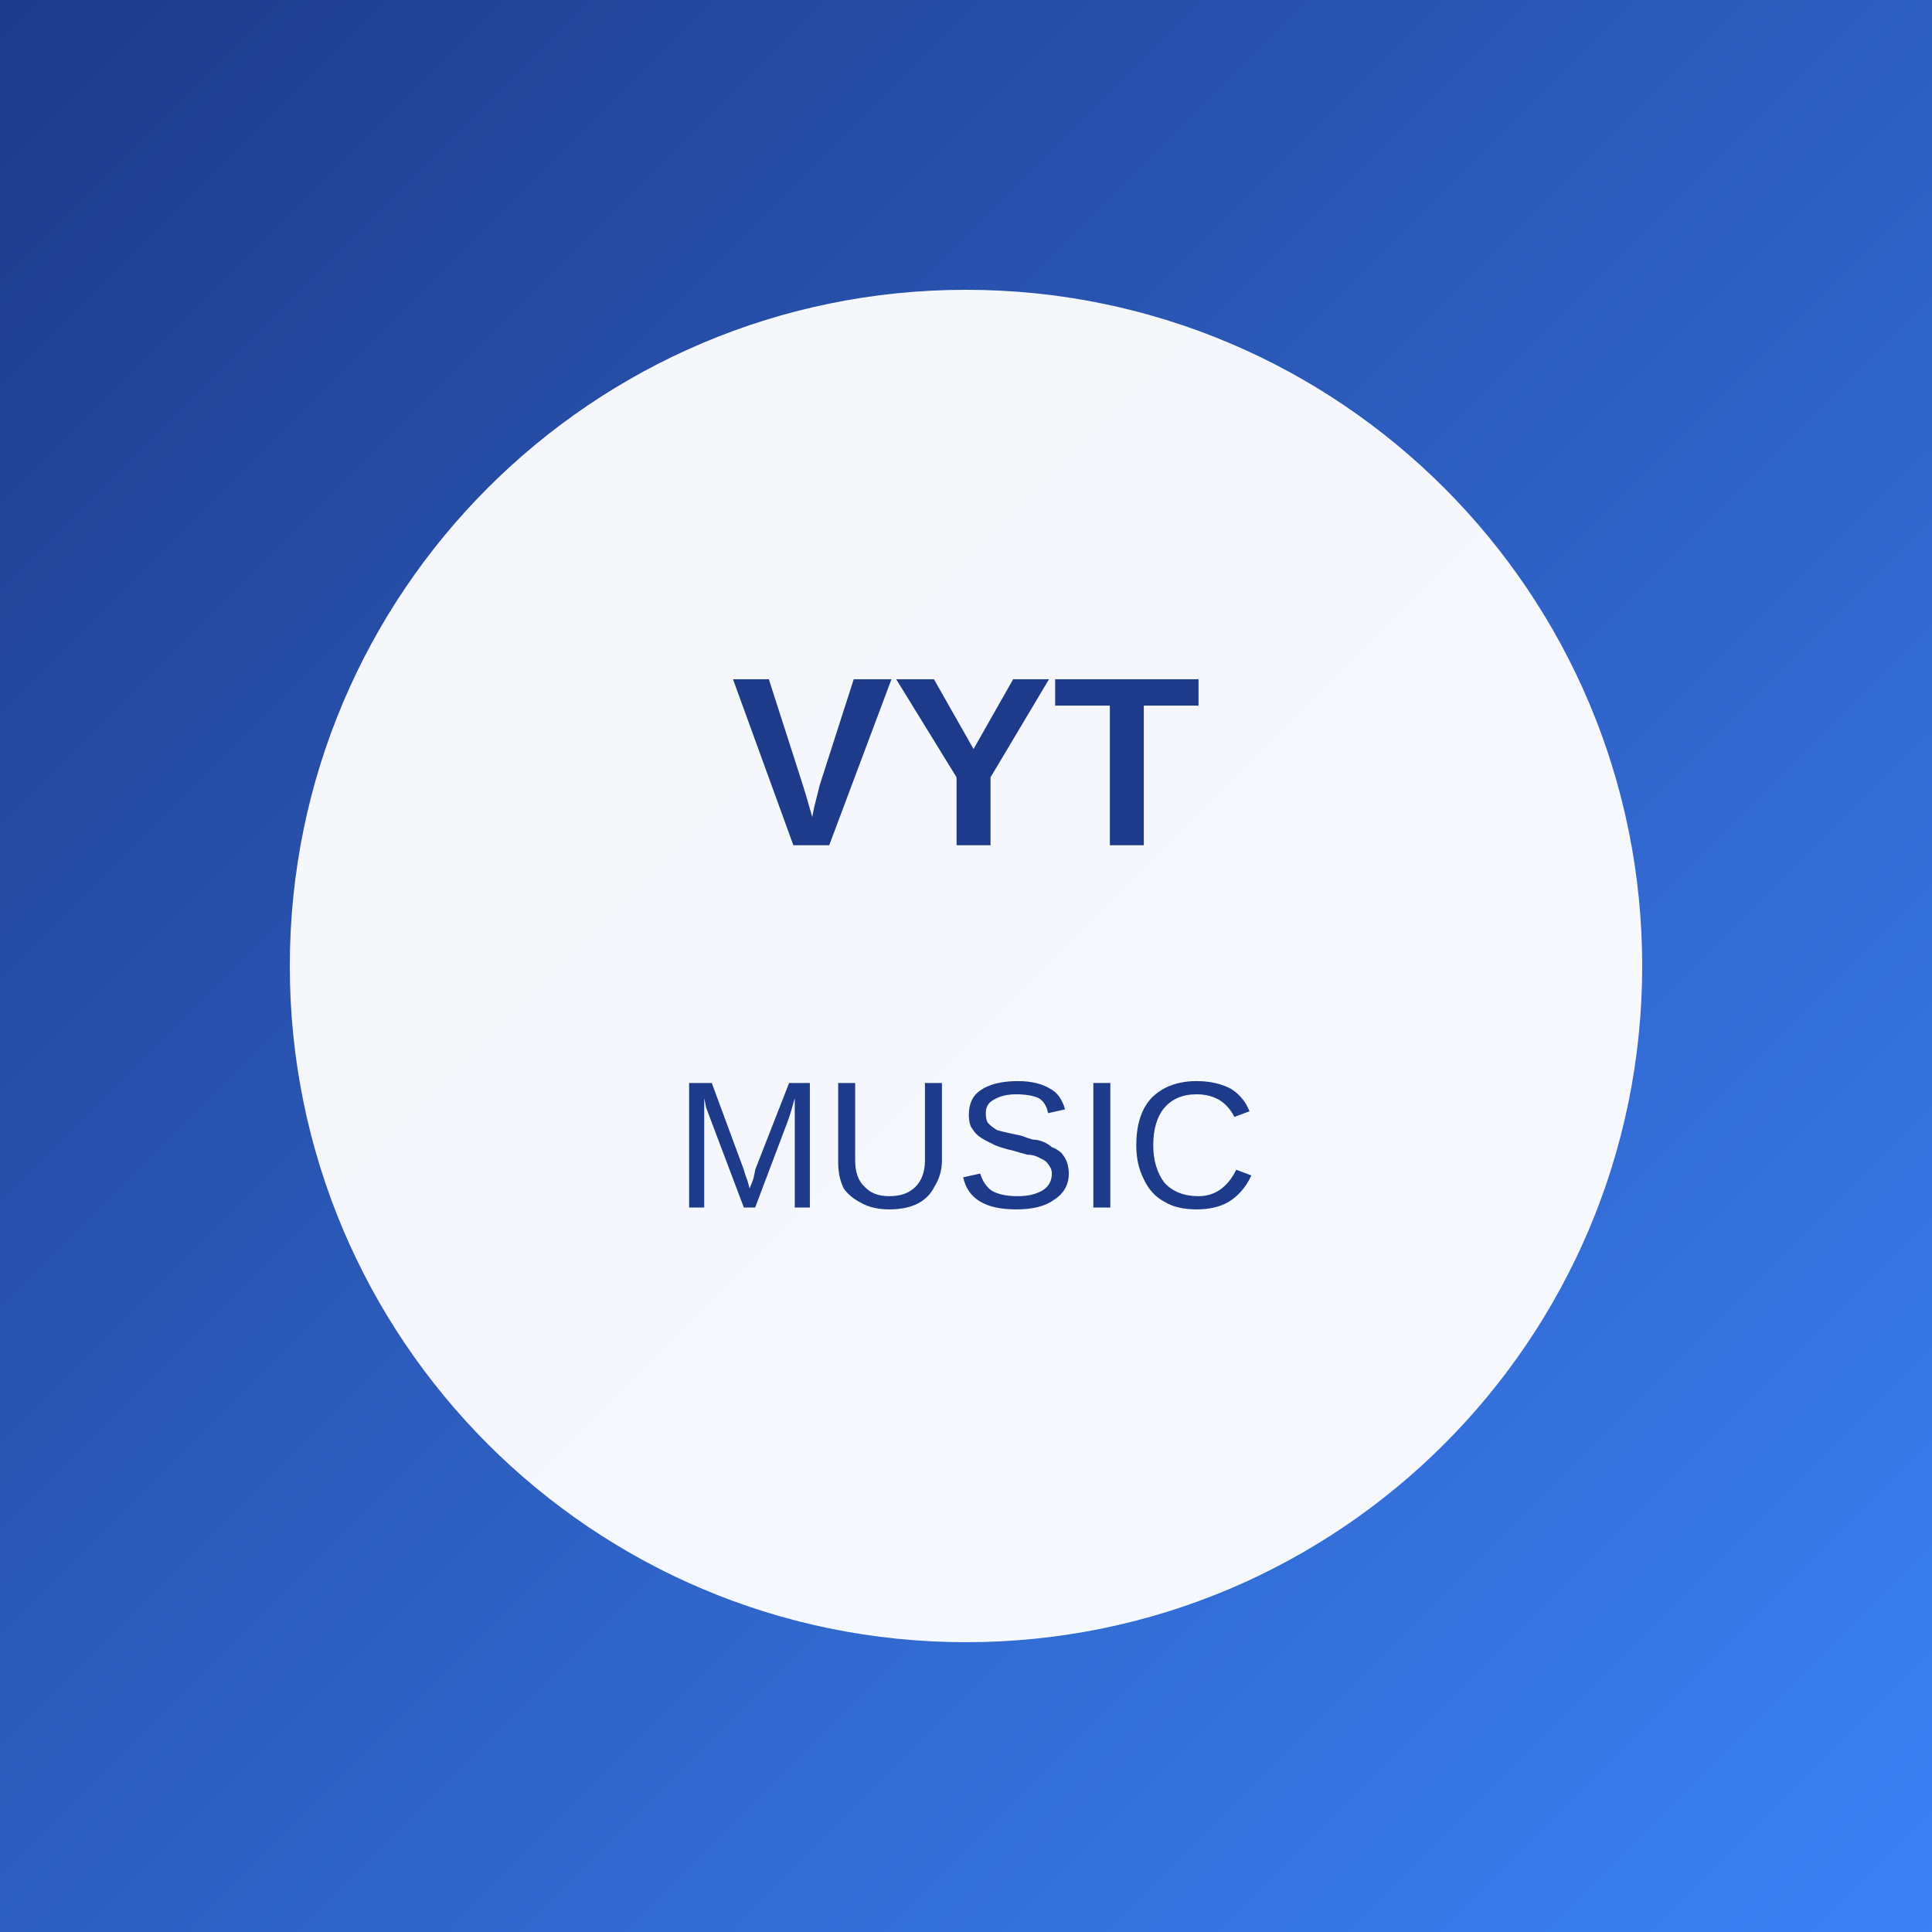
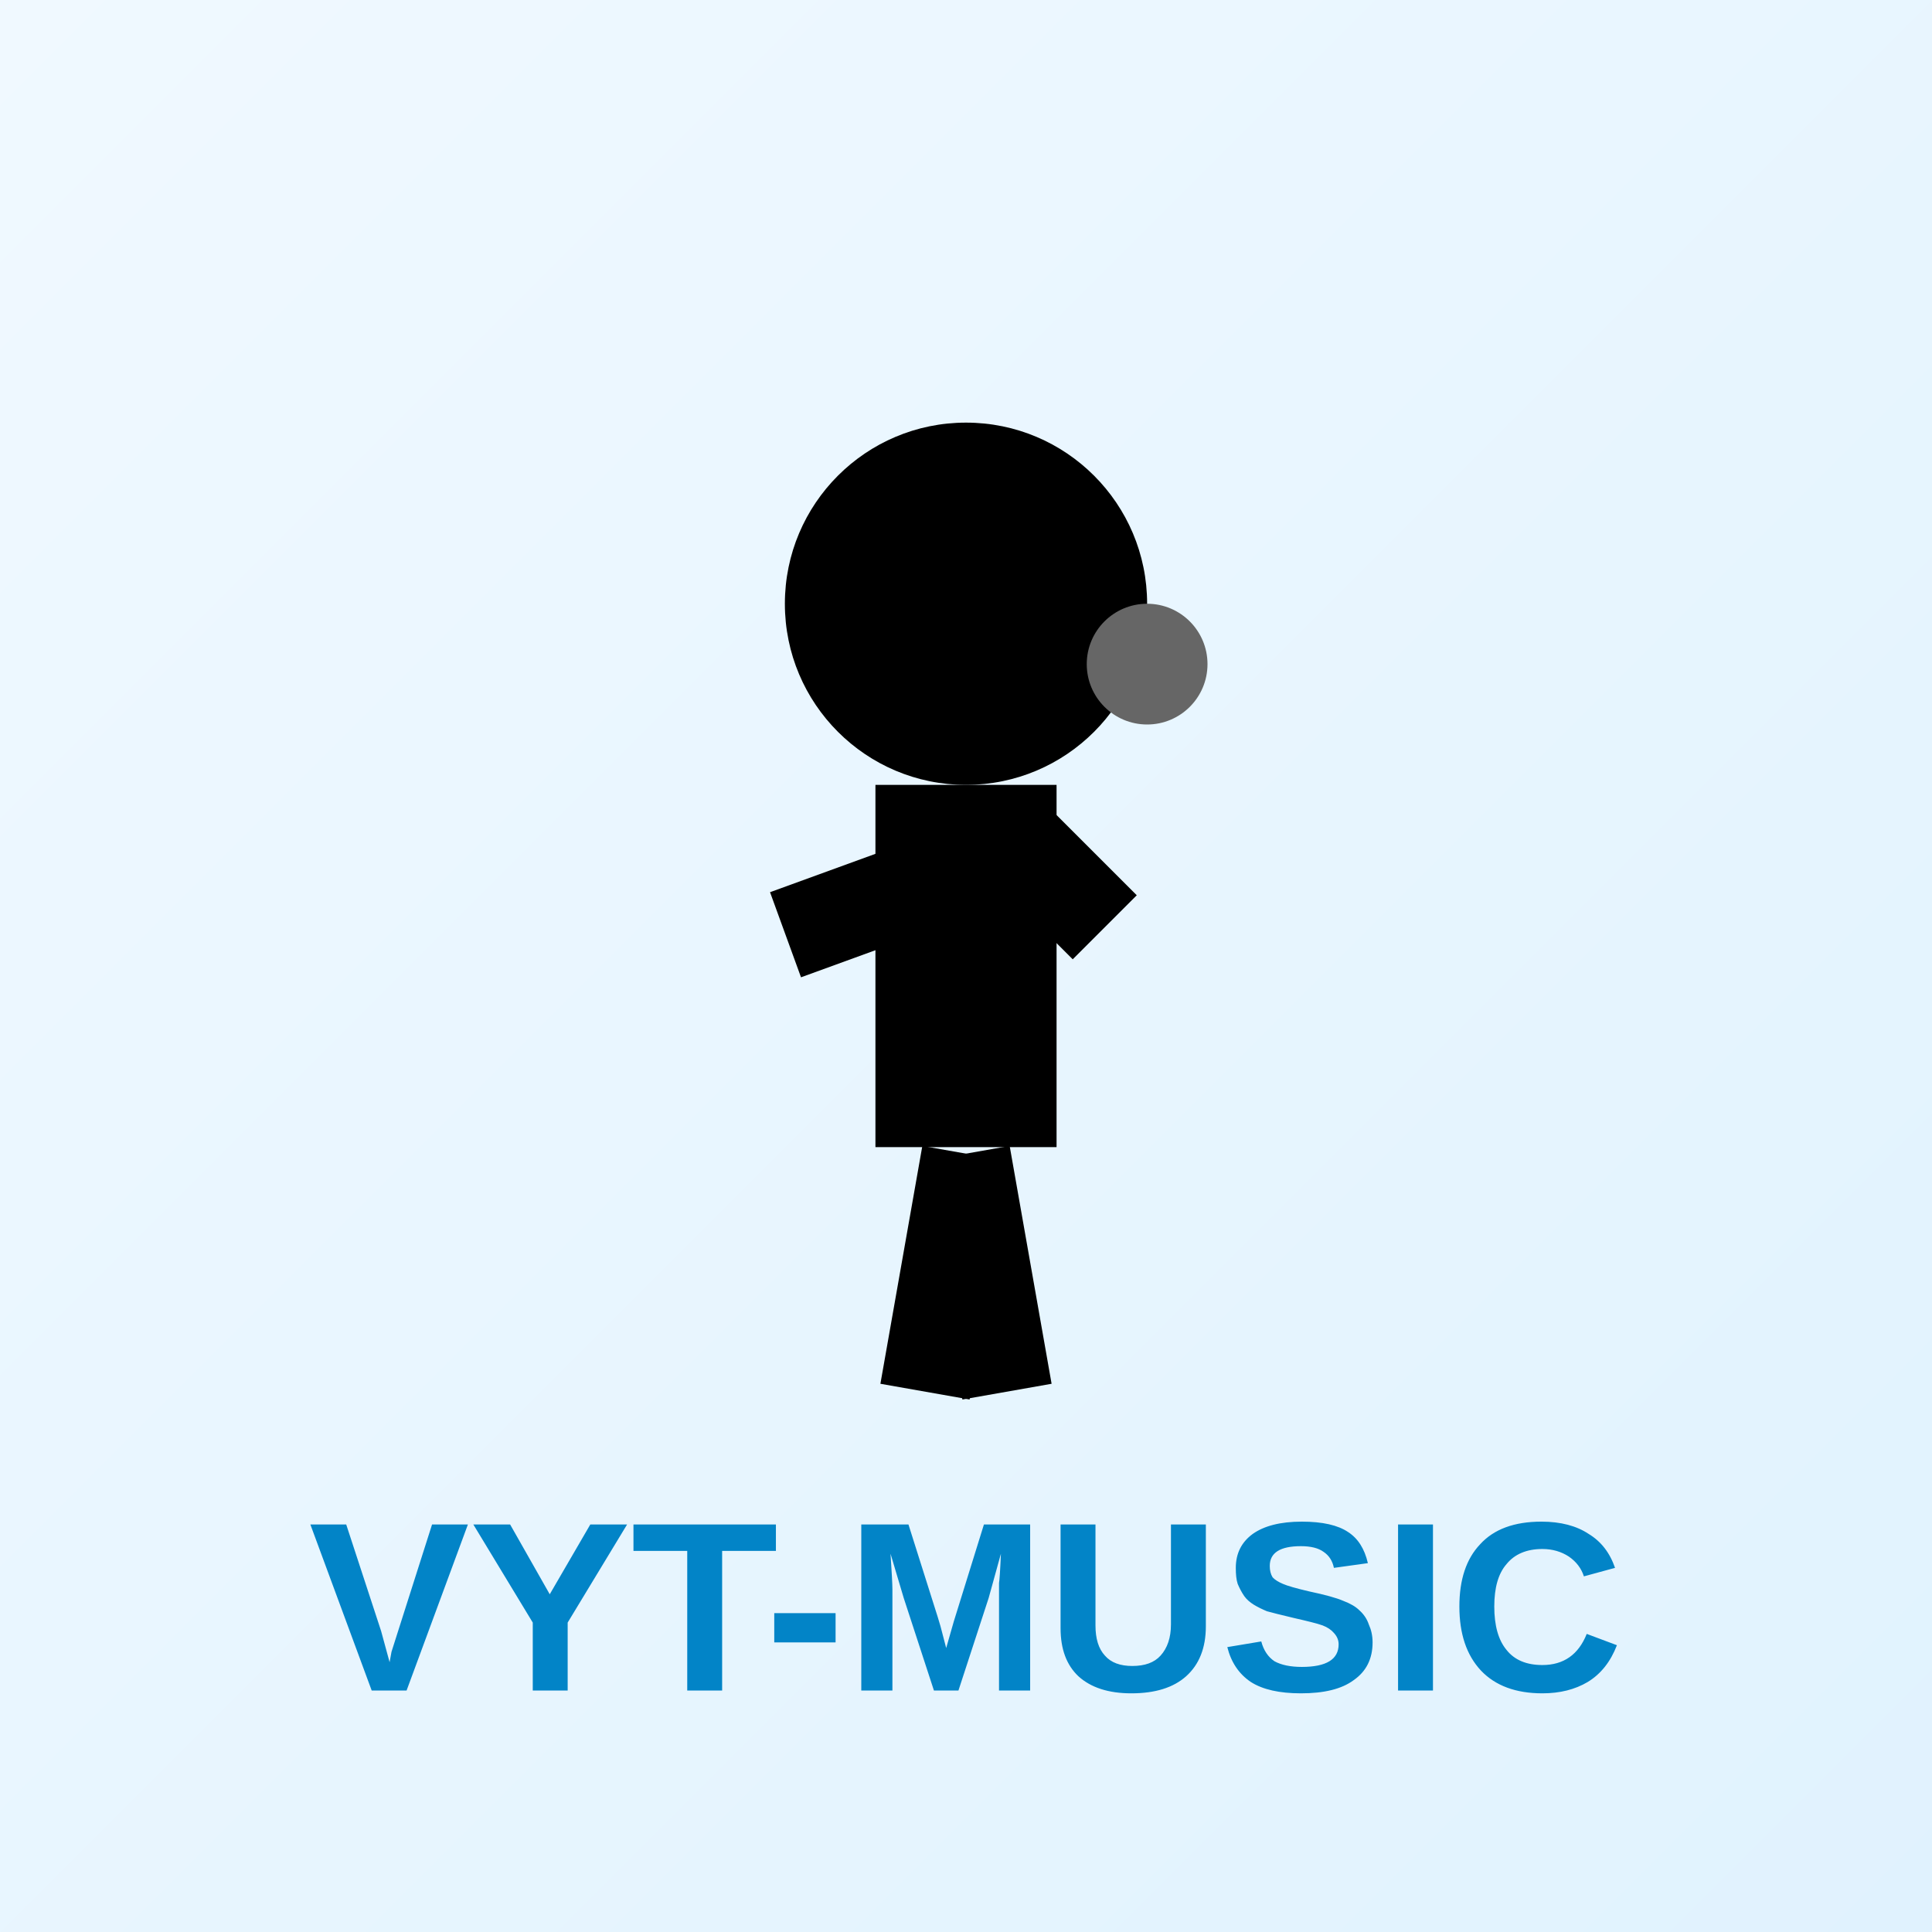
- <svg xmlns="http://www.w3.org/2000/svg" width="16" height="16">
+ <svg xmlns="http://www.w3.org/2000/svg" width="32" height="32">
  <defs>
-     <linearGradient id="grad16" x1="0%" y1="0%" x2="100%" y2="100%">
-       <stop offset="0%" style="stop-color:#1e3a8a;stop-opacity:1" />
-       <stop offset="100%" style="stop-color:#3b82f6;stop-opacity:1" />
+     <linearGradient id="bg32" x1="0%" y1="0%" x2="100%" y2="100%">
+       <stop offset="0%" style="stop-color:#f0f9ff;stop-opacity:1" />
+       <stop offset="100%" style="stop-color:#e0f2fe;stop-opacity:1" />
    </linearGradient>
  </defs>
-   <rect width="16" height="16" fill="url(#grad16)" />
-   <circle cx="8" cy="8" r="5.6" fill="rgba(255,255,255,0.95)" />
-   <text x="8" y="7" font-family="Arial,sans-serif" font-size="2" font-weight="bold" text-anchor="middle" fill="#1e3a8a">VYT</text>
-   <text x="8" y="10" font-family="Arial,sans-serif" font-size="1.5" text-anchor="middle" fill="#1e3a8a">MUSIC</text>
+   <rect width="32" height="32" fill="url(#bg32)" />
+   <g transform="translate(16,12)">
+     <circle cx="0" cy="-2" r="3" fill="#000" />
+     <rect x="-1.5" y="1" width="3" height="6" fill="#000" />
+     <rect x="-4" y="1.5" width="3" height="1.5" fill="#000" transform="rotate(-20)" />
+     <rect x="1.5" y="0" width="2.5" height="1.5" fill="#000" transform="rotate(45)" />
+     <rect x="-2" y="7" width="1.5" height="4" fill="#000" transform="rotate(-10)" />
+     <rect x="0.5" y="7" width="1.5" height="4" fill="#000" transform="rotate(10)" />
+     <circle cx="3" cy="-1" r="1" fill="#666" />
+   </g>
+   <text x="16" y="28" font-family="Arial" font-size="4" font-weight="bold" text-anchor="middle" fill="#0284c7">VYT-MUSIC</text>
</svg>
